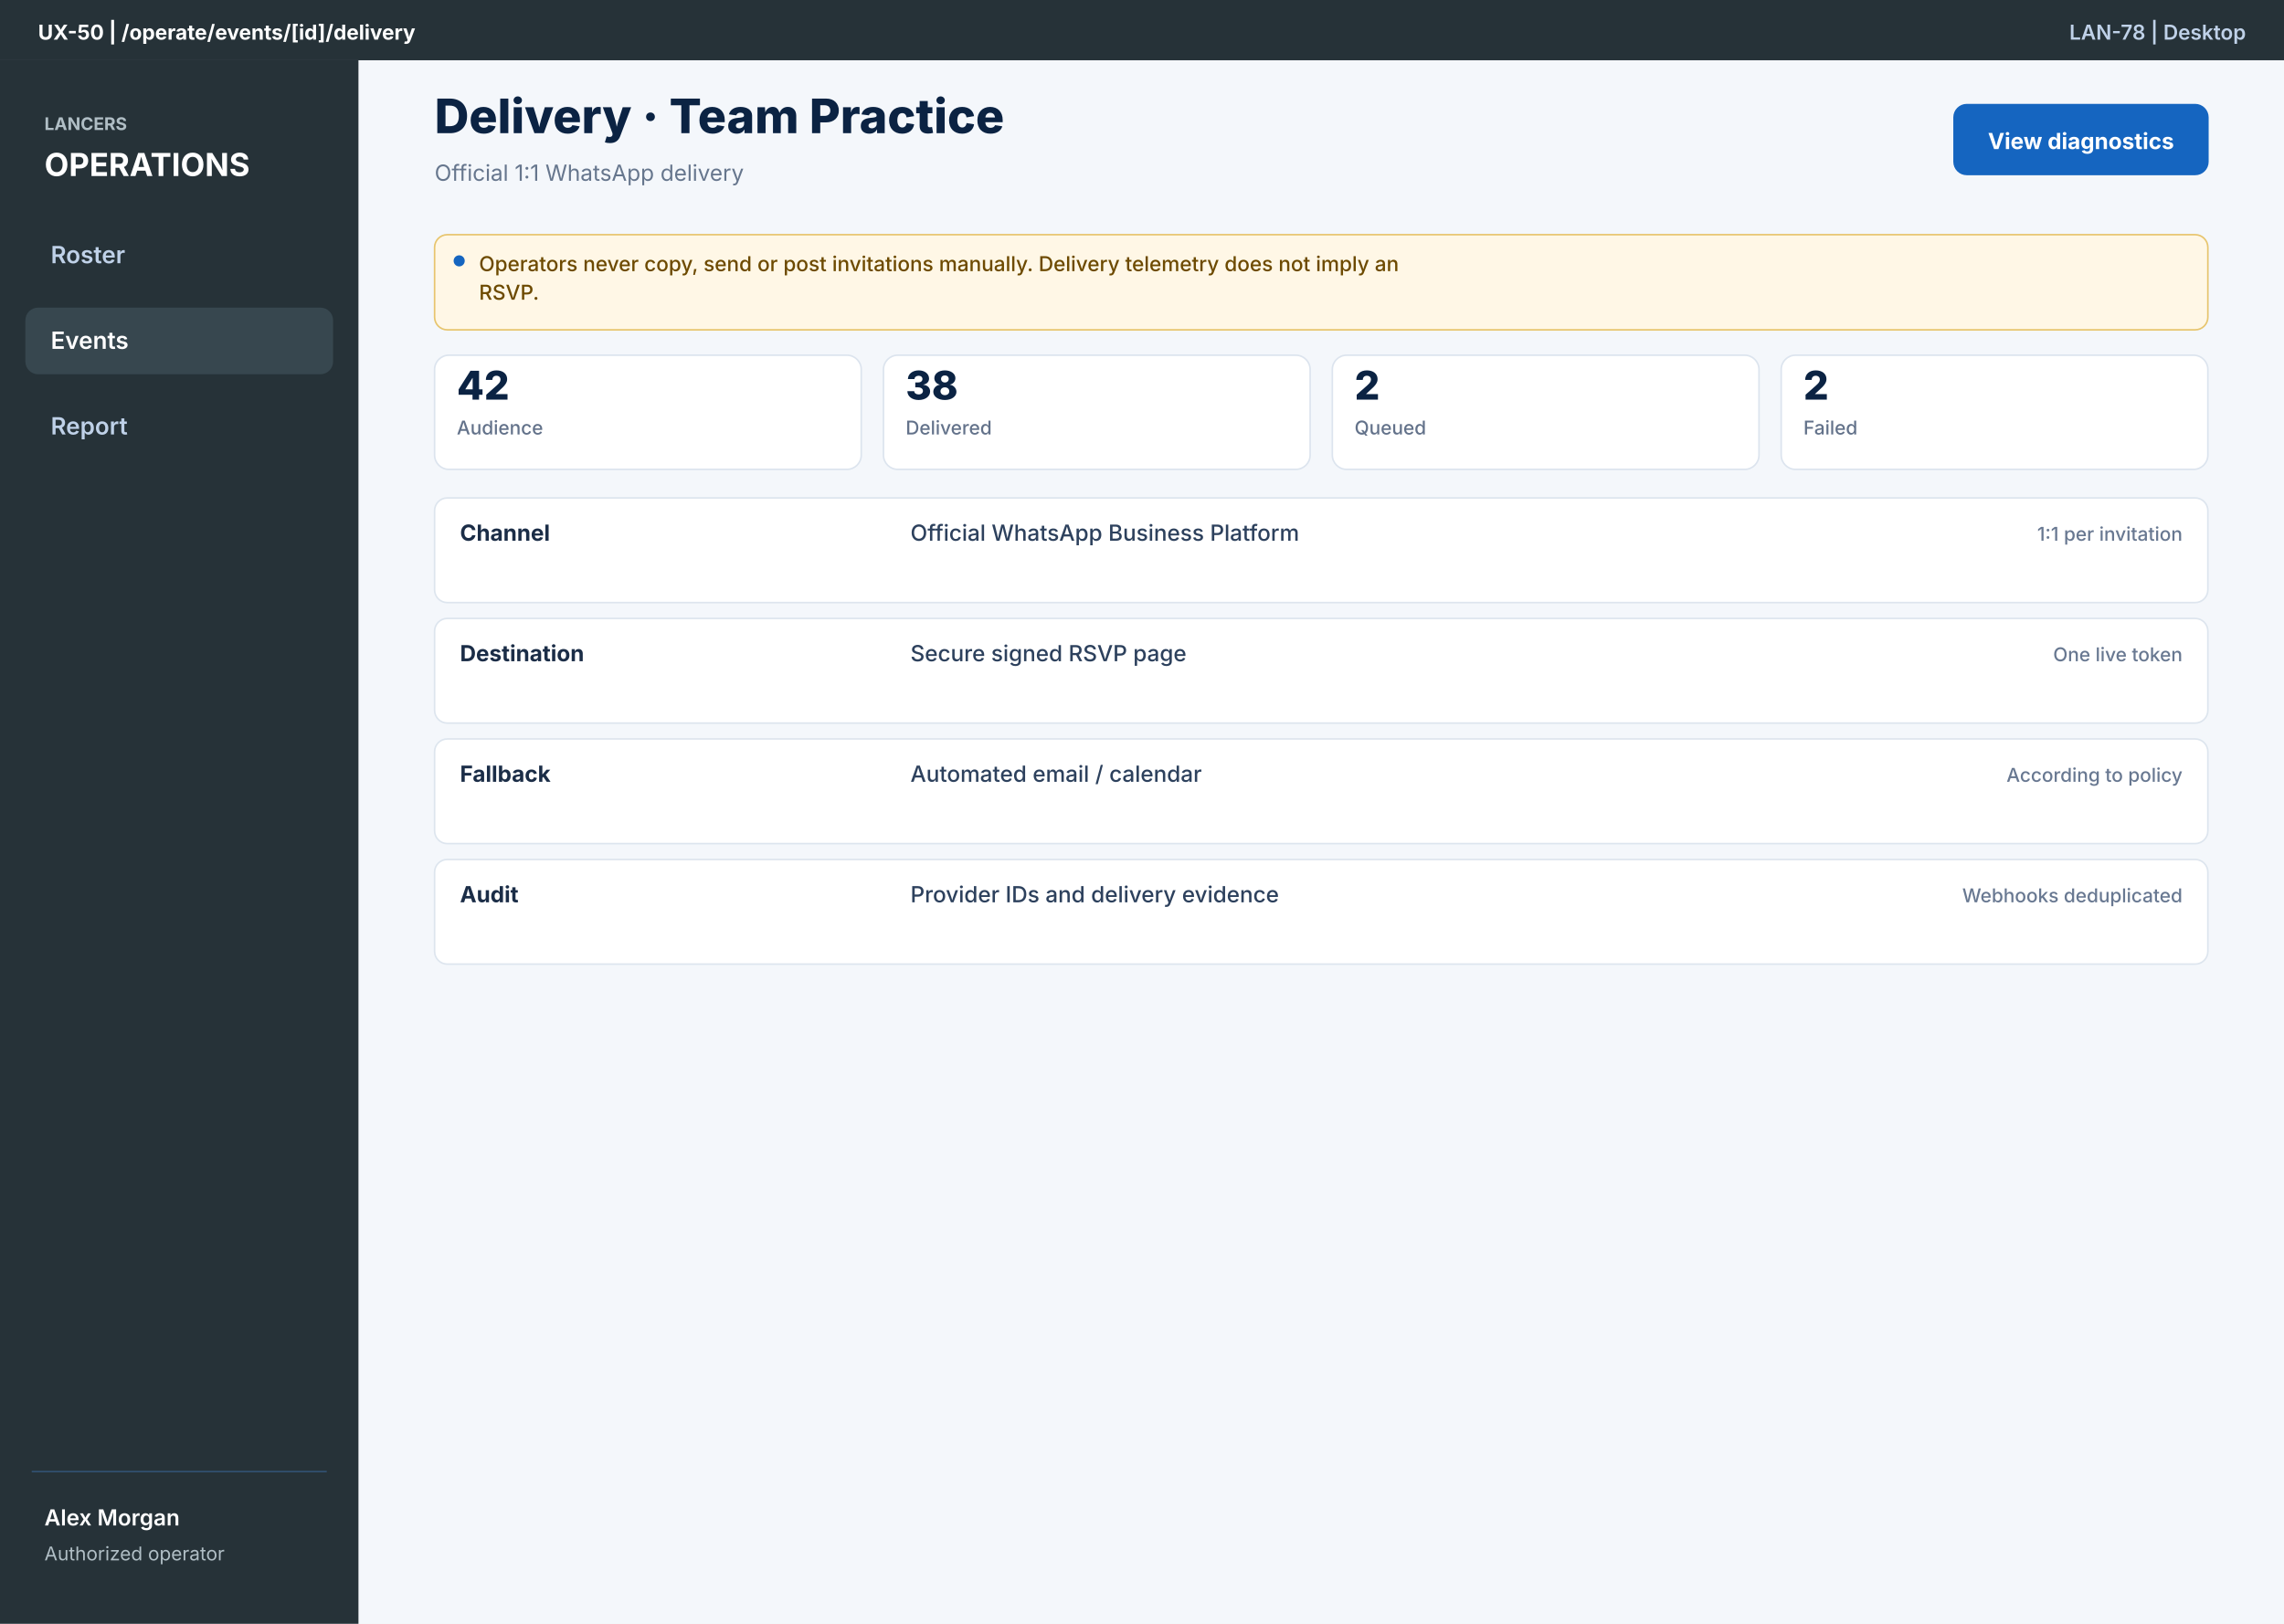
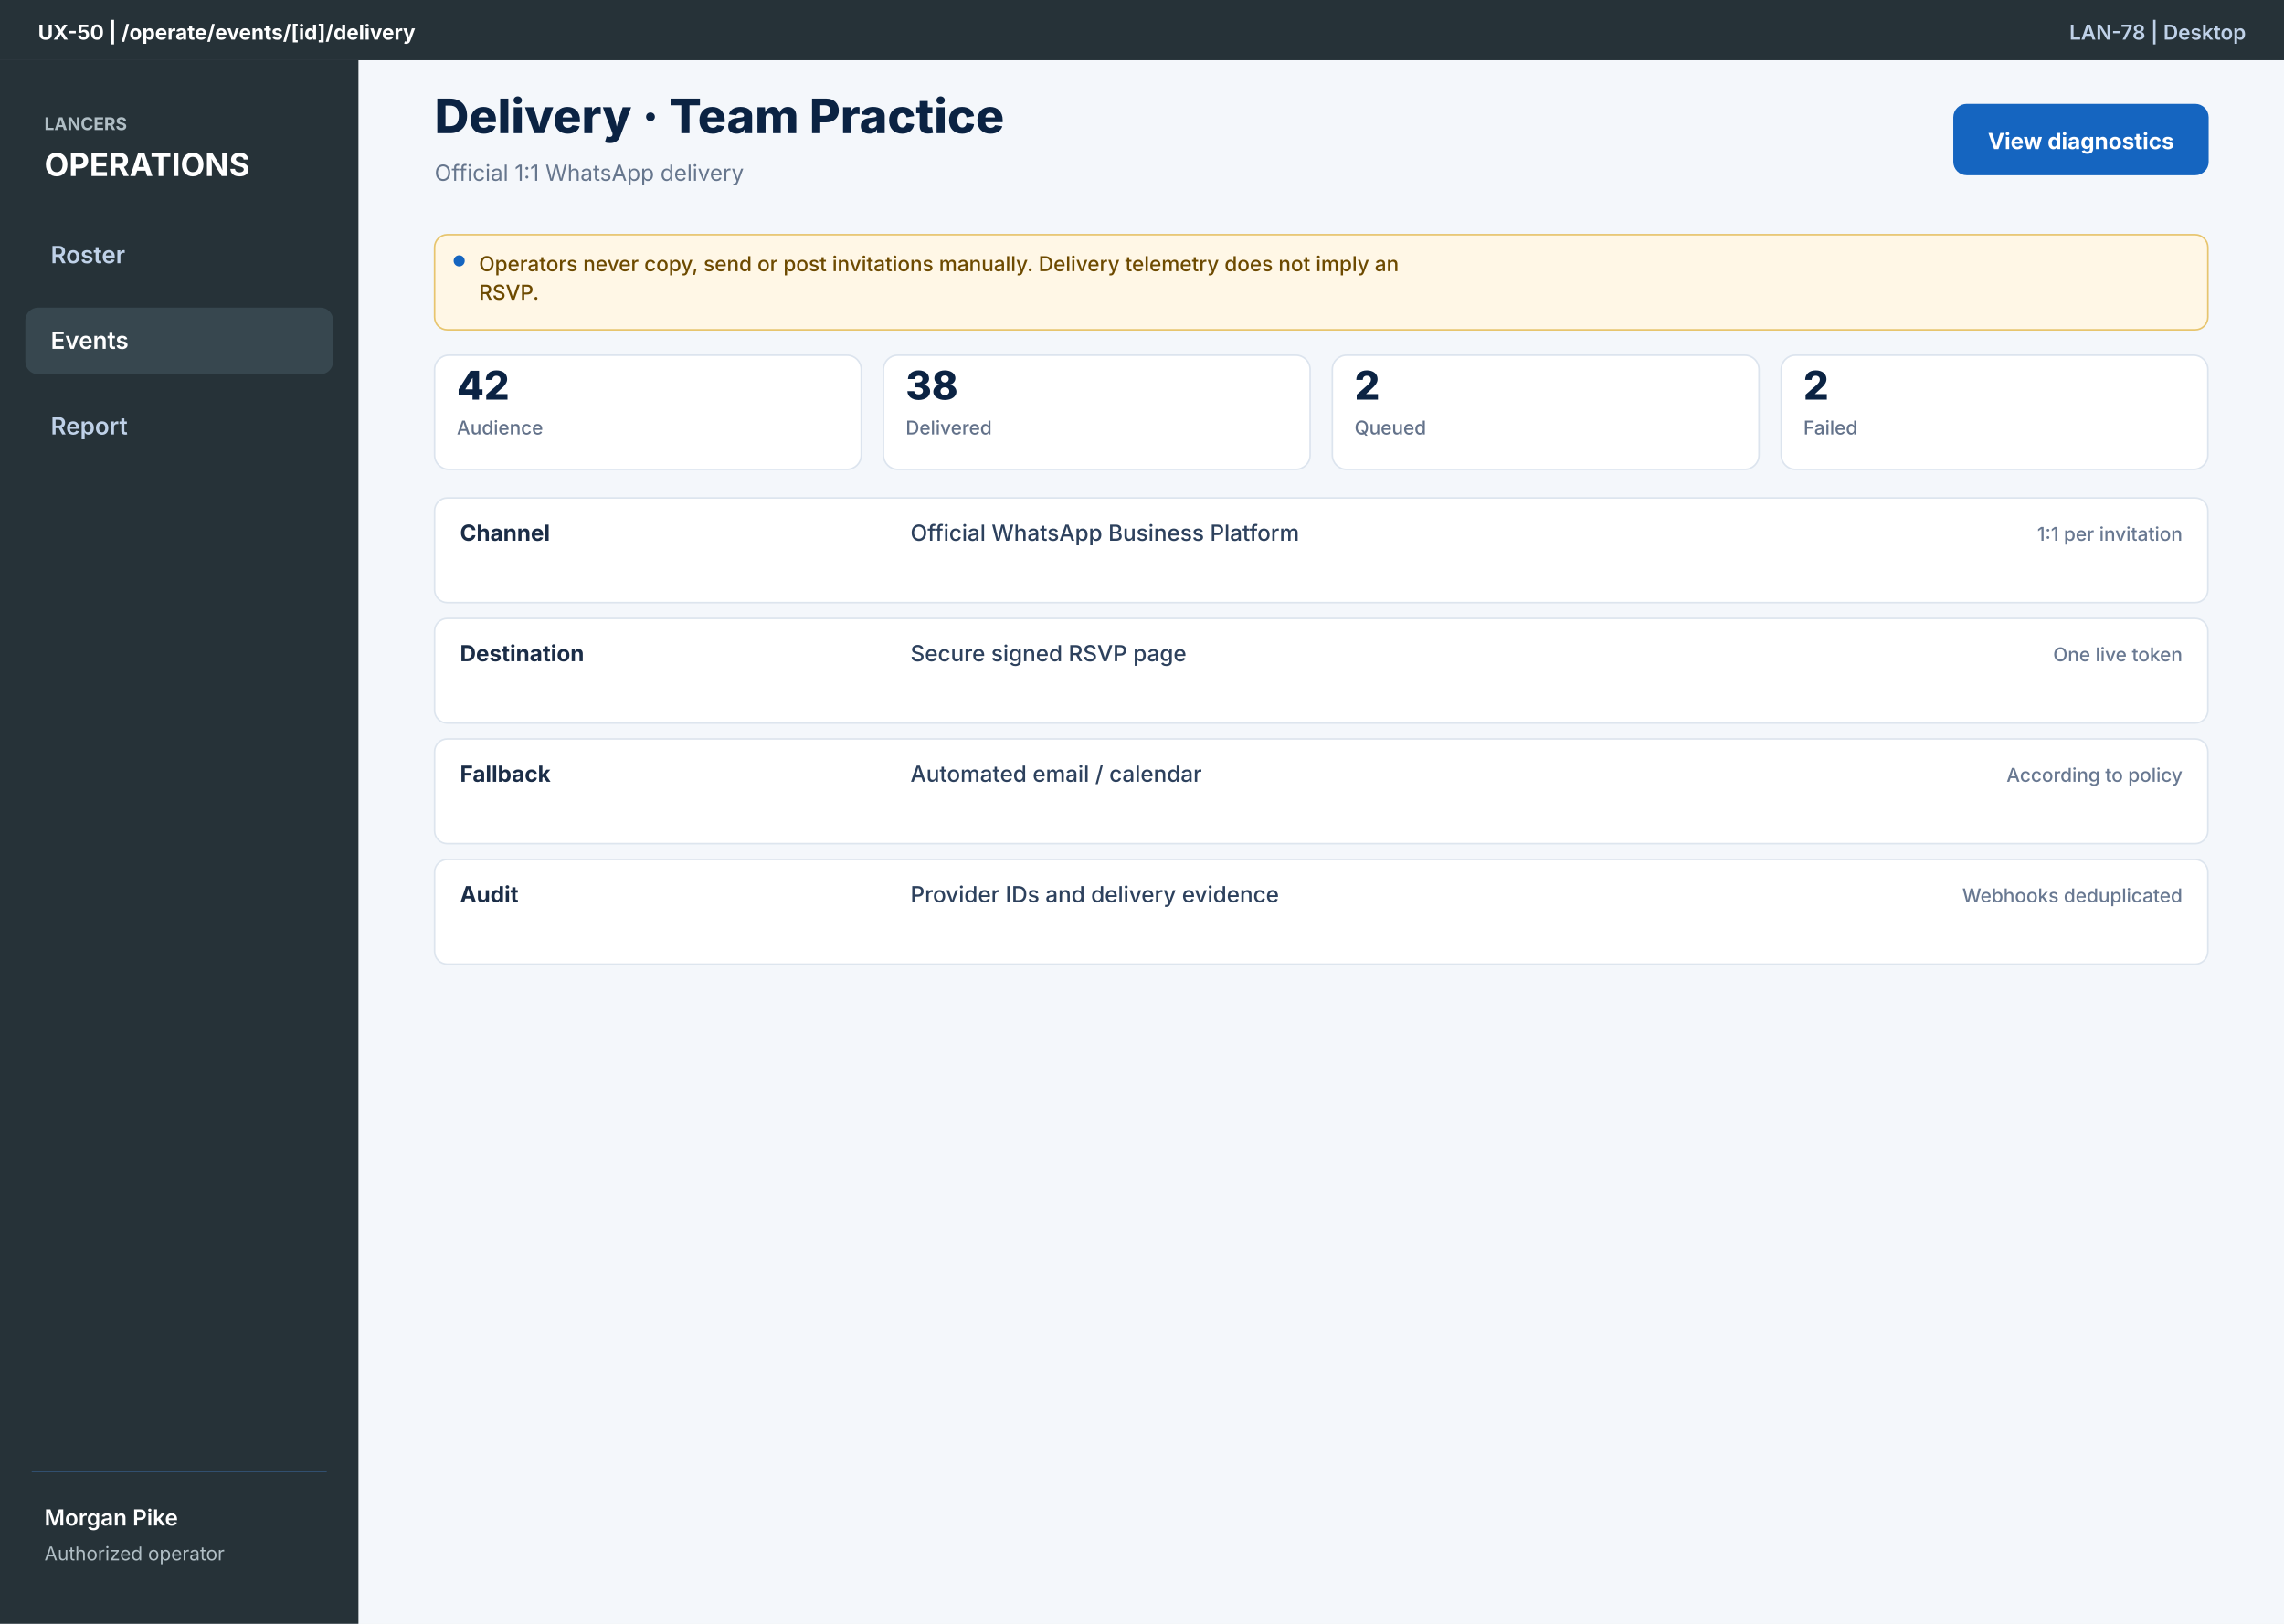
<svg xmlns="http://www.w3.org/2000/svg" width="1440" height="1024" viewBox="0 0 1440 1024" role="img">
  <defs>
    <filter id="shadow" x="-20%" y="-20%" width="140%" height="140%">
      <feDropShadow dx="0" dy="4" stdDeviation="10" flood-color="#0B1F3A" flood-opacity="0.10" />
    </filter>
  </defs>
  <rect x="0" y="0" width="1440" height="1024" rx="0" fill="#F4F7FB" stroke="none" stroke-width="1" opacity="1" />
  <rect x="0" y="0" width="1440" height="38" rx="0" fill="#263238" stroke="none" stroke-width="1" opacity="1" />
  <text x="24" y="25" font-family="Inter, Arial, sans-serif" font-size="13" font-weight="700" fill="#FFFFFF" text-anchor="start">UX-50  |  /operate/events/[id]/delivery</text>
  <text x="1416" y="25" font-family="Inter, Arial, sans-serif" font-size="13" font-weight="600" fill="#BFD1E8" text-anchor="end">LAN-78  |  Desktop</text>
  <rect x="0" y="38" width="226" height="986" rx="0" fill="#263238" stroke="none" stroke-width="1" opacity="1" />
  <text x="28" y="82" font-family="Inter, Arial, sans-serif" font-size="11" font-weight="700" fill="#B0BEC5" text-anchor="start">LANCERS</text>
  <text x="28" y="111" font-family="Inter, Arial, sans-serif" font-size="20" font-weight="700" fill="#FFFFFF" text-anchor="start">OPERATIONS</text>
  <text x="32" y="166" font-family="Inter, Arial, sans-serif" font-size="15" font-weight="600" fill="#BFD1E8" text-anchor="start">Roster</text>
  <rect x="16" y="194" width="194" height="42" rx="8" fill="#37474F" stroke="none" stroke-width="1" opacity="1" />
  <text x="32" y="220" font-family="Inter, Arial, sans-serif" font-size="15" font-weight="600" fill="#FFFFFF" text-anchor="start">Events</text>
  <text x="32" y="274" font-family="Inter, Arial, sans-serif" font-size="15" font-weight="600" fill="#BFD1E8" text-anchor="start">Report</text>
  <line x1="20" y1="928" x2="206" y2="928" stroke="#315070" stroke-width="1" />
-   <text x="28" y="962" font-family="Inter, Arial, sans-serif" font-size="14" font-weight="600" fill="#FFFFFF" text-anchor="start">Alex Morgan</text>
+   <text x="28" y="962" font-family="Inter, Arial, sans-serif" font-size="14" font-weight="600" fill="#FFFFFF" text-anchor="start">Morgan Pike</text>
  <text x="28" y="984" font-family="Inter, Arial, sans-serif" font-size="12" font-weight="400" fill="#B0BEC5" text-anchor="start">Authorized operator</text>
  <text x="274" y="84" font-family="Inter, Arial, sans-serif" font-size="30" font-weight="800" fill="#0B2343" text-anchor="start">Delivery · Team Practice</text>
  <text x="274" y="114" font-family="Inter, Arial, sans-serif" font-size="14" font-weight="400" fill="#66768D" text-anchor="start">Official 1:1 WhatsApp delivery</text>
  <rect x="1232" y="66" width="160" height="44" rx="8" fill="#1565C0" stroke="#1565C0" stroke-width="1" opacity="1" />
  <text x="1312.0" y="94" font-family="Inter, Arial, sans-serif" font-size="14" font-weight="700" fill="#FFFFFF" text-anchor="middle">View diagnostics</text>
  <rect x="274" y="148" width="1118" height="60" rx="8" fill="#FFF7E6" stroke="#E7C56E" stroke-width="1" opacity="1" />
  <rect x="286" y="161" width="7" height="7" rx="4" fill="#1565C0" stroke="none" stroke-width="1" opacity="1" />
  <text x="302" y="171" font-family="Inter, Arial, sans-serif" font-size="13" font-weight="500" fill="#6D4A00" text-anchor="start">Operators never copy, send or post invitations manually. Delivery telemetry does not imply an</text>
  <text x="302" y="189" font-family="Inter, Arial, sans-serif" font-size="13" font-weight="500" fill="#6D4A00" text-anchor="start">RSVP.</text>
  <rect x="274.0" y="224" width="269.0" height="72" rx="9" fill="#FFFFFF" stroke="#DCE4EE" stroke-width="1" opacity="1" />
  <text x="288.0" y="252" font-family="Inter, Arial, sans-serif" font-size="25" font-weight="800" fill="#0B2343" text-anchor="start">42</text>
  <text x="288.0" y="274" font-family="Inter, Arial, sans-serif" font-size="12" font-weight="500" fill="#63728A" text-anchor="start">Audience</text>
  <rect x="557.0" y="224" width="269.0" height="72" rx="9" fill="#FFFFFF" stroke="#DCE4EE" stroke-width="1" opacity="1" />
  <text x="571.0" y="252" font-family="Inter, Arial, sans-serif" font-size="25" font-weight="800" fill="#0B2343" text-anchor="start">38</text>
  <text x="571.0" y="274" font-family="Inter, Arial, sans-serif" font-size="12" font-weight="500" fill="#63728A" text-anchor="start">Delivered</text>
  <rect x="840.0" y="224" width="269.0" height="72" rx="9" fill="#FFFFFF" stroke="#DCE4EE" stroke-width="1" opacity="1" />
  <text x="854.0" y="252" font-family="Inter, Arial, sans-serif" font-size="25" font-weight="800" fill="#0B2343" text-anchor="start">2</text>
  <text x="854.0" y="274" font-family="Inter, Arial, sans-serif" font-size="12" font-weight="500" fill="#63728A" text-anchor="start">Queued</text>
  <rect x="1123.0" y="224" width="269.0" height="72" rx="9" fill="#FFFFFF" stroke="#DCE4EE" stroke-width="1" opacity="1" />
  <text x="1137.0" y="252" font-family="Inter, Arial, sans-serif" font-size="25" font-weight="800" fill="#0B2343" text-anchor="start">2</text>
  <text x="1137.0" y="274" font-family="Inter, Arial, sans-serif" font-size="12" font-weight="500" fill="#63728A" text-anchor="start">Failed</text>
  <rect x="274" y="314" width="1118" height="66" rx="8" fill="#FFFFFF" stroke="#DDE5EE" stroke-width="1" opacity="1" />
  <text x="290" y="341" font-family="Inter, Arial, sans-serif" font-size="14" font-weight="700" fill="#1B2D47" text-anchor="start">Channel</text>
  <text x="574" y="341" font-family="Inter, Arial, sans-serif" font-size="14" font-weight="500" fill="#2D415D" text-anchor="start">Official WhatsApp Business Platform</text>
  <text x="1376" y="341" font-family="Inter, Arial, sans-serif" font-size="12" font-weight="500" fill="#687891" text-anchor="end">1:1 per invitation</text>
  <rect x="274" y="390" width="1118" height="66" rx="8" fill="#FFFFFF" stroke="#DDE5EE" stroke-width="1" opacity="1" />
  <text x="290" y="417" font-family="Inter, Arial, sans-serif" font-size="14" font-weight="700" fill="#1B2D47" text-anchor="start">Destination</text>
  <text x="574" y="417" font-family="Inter, Arial, sans-serif" font-size="14" font-weight="500" fill="#2D415D" text-anchor="start">Secure signed RSVP page</text>
  <text x="1376" y="417" font-family="Inter, Arial, sans-serif" font-size="12" font-weight="500" fill="#687891" text-anchor="end">One live token</text>
  <rect x="274" y="466" width="1118" height="66" rx="8" fill="#FFFFFF" stroke="#DDE5EE" stroke-width="1" opacity="1" />
  <text x="290" y="493" font-family="Inter, Arial, sans-serif" font-size="14" font-weight="700" fill="#1B2D47" text-anchor="start">Fallback</text>
  <text x="574" y="493" font-family="Inter, Arial, sans-serif" font-size="14" font-weight="500" fill="#2D415D" text-anchor="start">Automated email / calendar</text>
  <text x="1376" y="493" font-family="Inter, Arial, sans-serif" font-size="12" font-weight="500" fill="#687891" text-anchor="end">According to policy</text>
  <rect x="274" y="542" width="1118" height="66" rx="8" fill="#FFFFFF" stroke="#DDE5EE" stroke-width="1" opacity="1" />
  <text x="290" y="569" font-family="Inter, Arial, sans-serif" font-size="14" font-weight="700" fill="#1B2D47" text-anchor="start">Audit</text>
  <text x="574" y="569" font-family="Inter, Arial, sans-serif" font-size="14" font-weight="500" fill="#2D415D" text-anchor="start">Provider IDs and delivery evidence</text>
  <text x="1376" y="569" font-family="Inter, Arial, sans-serif" font-size="12" font-weight="500" fill="#687891" text-anchor="end">Webhooks deduplicated</text>
</svg>
